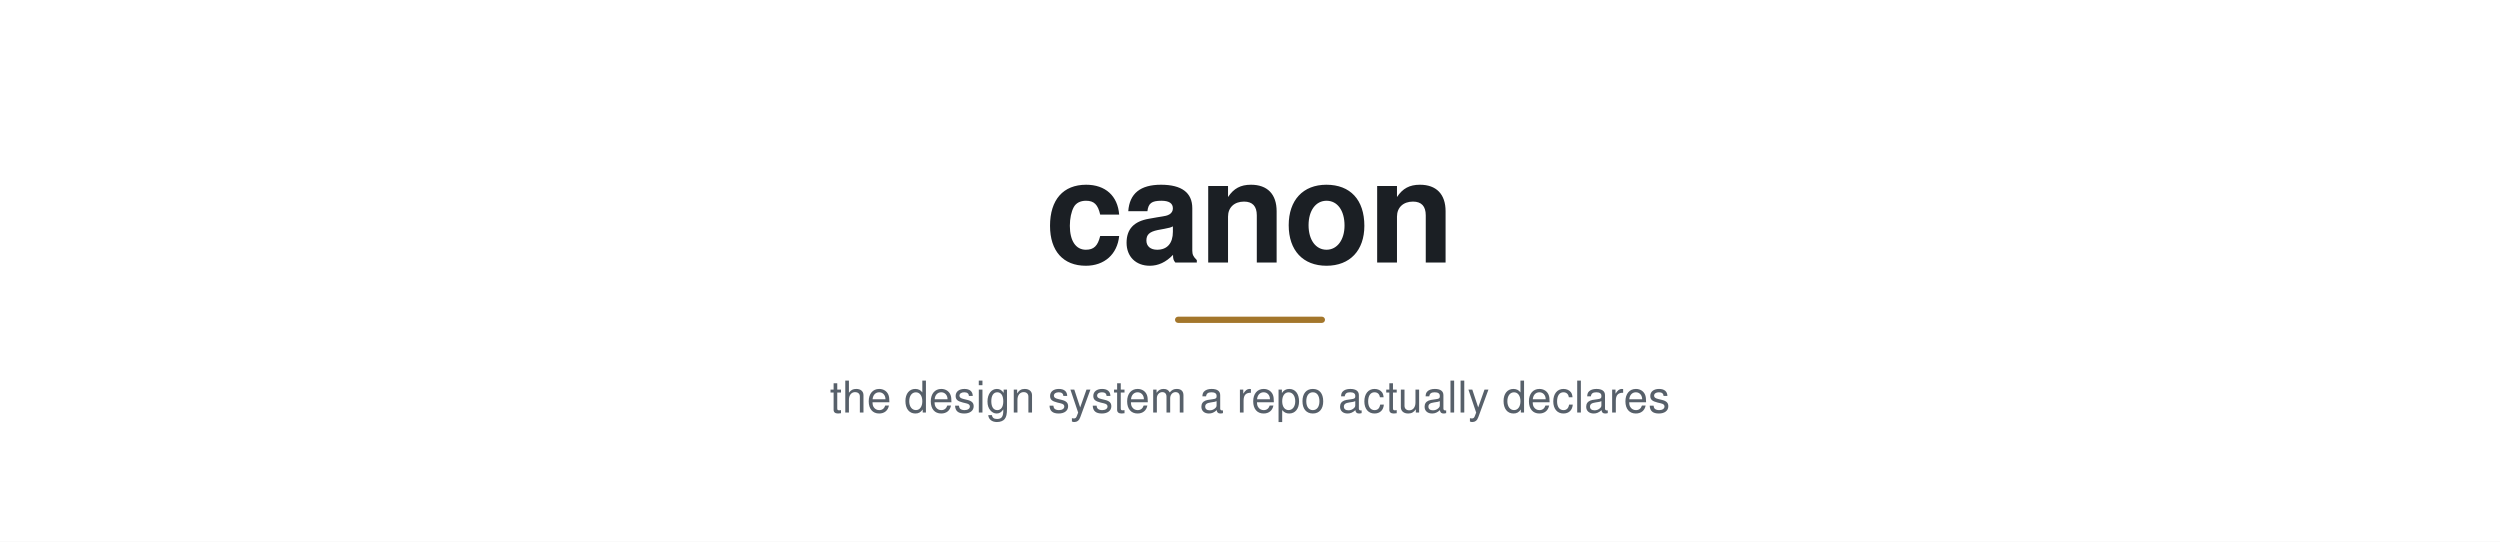
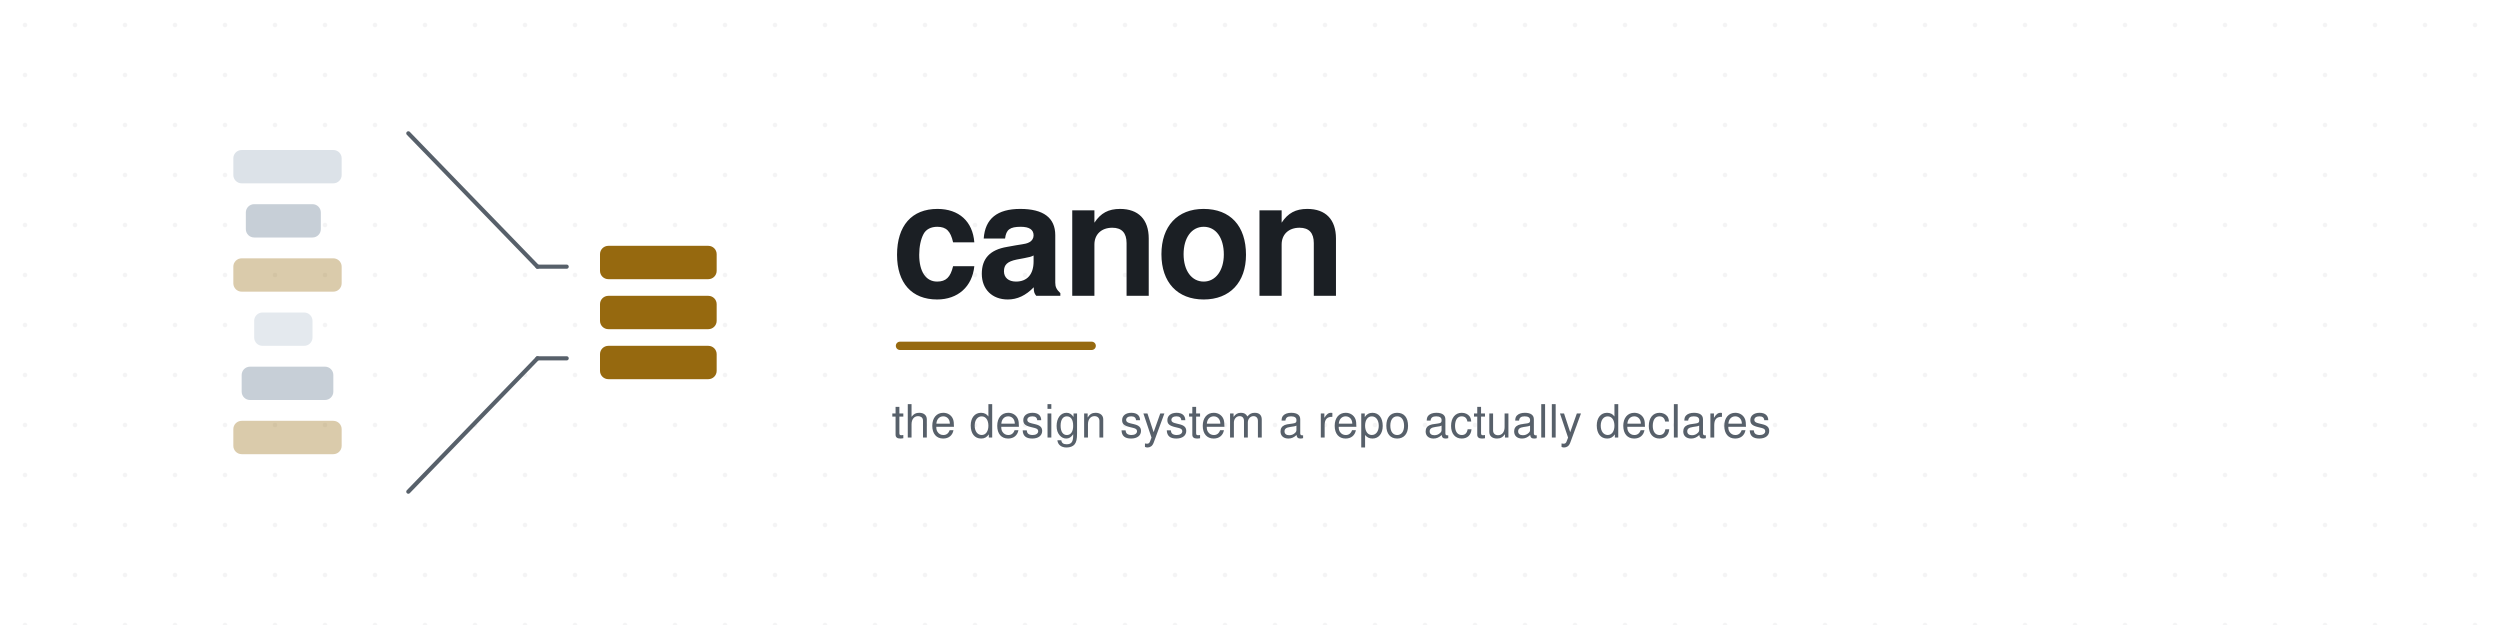
- <svg xmlns="http://www.w3.org/2000/svg" width="1200" height="260" viewBox="0 0 1200 260" role="img" aria-label="canon: the design system a repo actually declares">
-   <rect width="1200" height="260" fill="#FFFFFF" />
-   <text x="600" y="126" text-anchor="middle" font-family="ui-sans-serif, -apple-system, 'Segoe UI', Helvetica, Arial, sans-serif" font-size="68" font-weight="600" letter-spacing="-1" fill="#1B1F24">canon</text>
-   <rect x="564" y="152" width="72" height="3" rx="1.5" fill="#A3762B" />
-   <text x="600" y="198" text-anchor="middle" font-family="ui-sans-serif, -apple-system, 'Segoe UI', Helvetica, Arial, sans-serif" font-size="21" font-weight="400" letter-spacing="0.2" fill="#57606A">the design system a repo actually declares</text>
+ <svg xmlns="http://www.w3.org/2000/svg" width="1200" height="300" viewBox="0 0 1200 300" role="img" aria-label="canon: the design system a repo actually declares">
+   <rect width="1200" height="300" fill="#FFFFFF" />
+   <defs>
+     <pattern id="dots" width="24" height="24" patternUnits="userSpaceOnUse">
+       <circle cx="12" cy="12" r="1.1" fill="#1B1F24" />
+     </pattern>
+   </defs>
+   <rect width="1200" height="300" fill="url(#dots)" opacity="0.05" aria-hidden="true" />
+   <g aria-hidden="true" stroke-linecap="round" stroke-linejoin="round">
+     <rect x="112" y="72" width="52" height="16" rx="4" fill="#DCE2E8" />
+     <rect x="118" y="98" width="36" height="16" rx="4" fill="#C7CFD7" />
+     <rect x="112" y="124" width="52" height="16" rx="4" fill="#96690F" opacity="0.35" />
+     <rect x="122" y="150" width="28" height="16" rx="4" fill="#E4E9EE" />
+     <rect x="116" y="176" width="44" height="16" rx="4" fill="#C7CFD7" />
+     <rect x="112" y="202" width="52" height="16" rx="4" fill="#96690F" opacity="0.35" />
+     <path d="M 196 64 L 258 128" fill="none" stroke="#57606A" stroke-width="2" />
+     <path d="M 196 236 L 258 172" fill="none" stroke="#57606A" stroke-width="2" />
+     <path d="M 258 128 H 272" fill="none" stroke="#57606A" stroke-width="2" />
+     <path d="M 258 172 H 272" fill="none" stroke="#57606A" stroke-width="2" />
+     <rect x="288" y="118" width="56" height="16" rx="4" fill="#96690F" />
+     <rect x="288" y="142" width="56" height="16" rx="4" fill="#96690F" />
+     <rect x="288" y="166" width="56" height="16" rx="4" fill="#96690F" />
+   </g>
+   <text x="428" y="142" font-family="ui-sans-serif, -apple-system, 'Segoe UI', Helvetica, Arial, sans-serif" font-size="76" font-weight="600" letter-spacing="-1.5" fill="#1B1F24">canon</text>
+   <rect x="430" y="164" width="96" height="4" rx="2" fill="#96690F" />
+   <text x="428" y="210" font-family="ui-sans-serif, -apple-system, 'Segoe UI', Helvetica, Arial, sans-serif" font-size="22" font-weight="400" letter-spacing="0.2" fill="#57606A">the design system a repo actually declares</text>
</svg>
